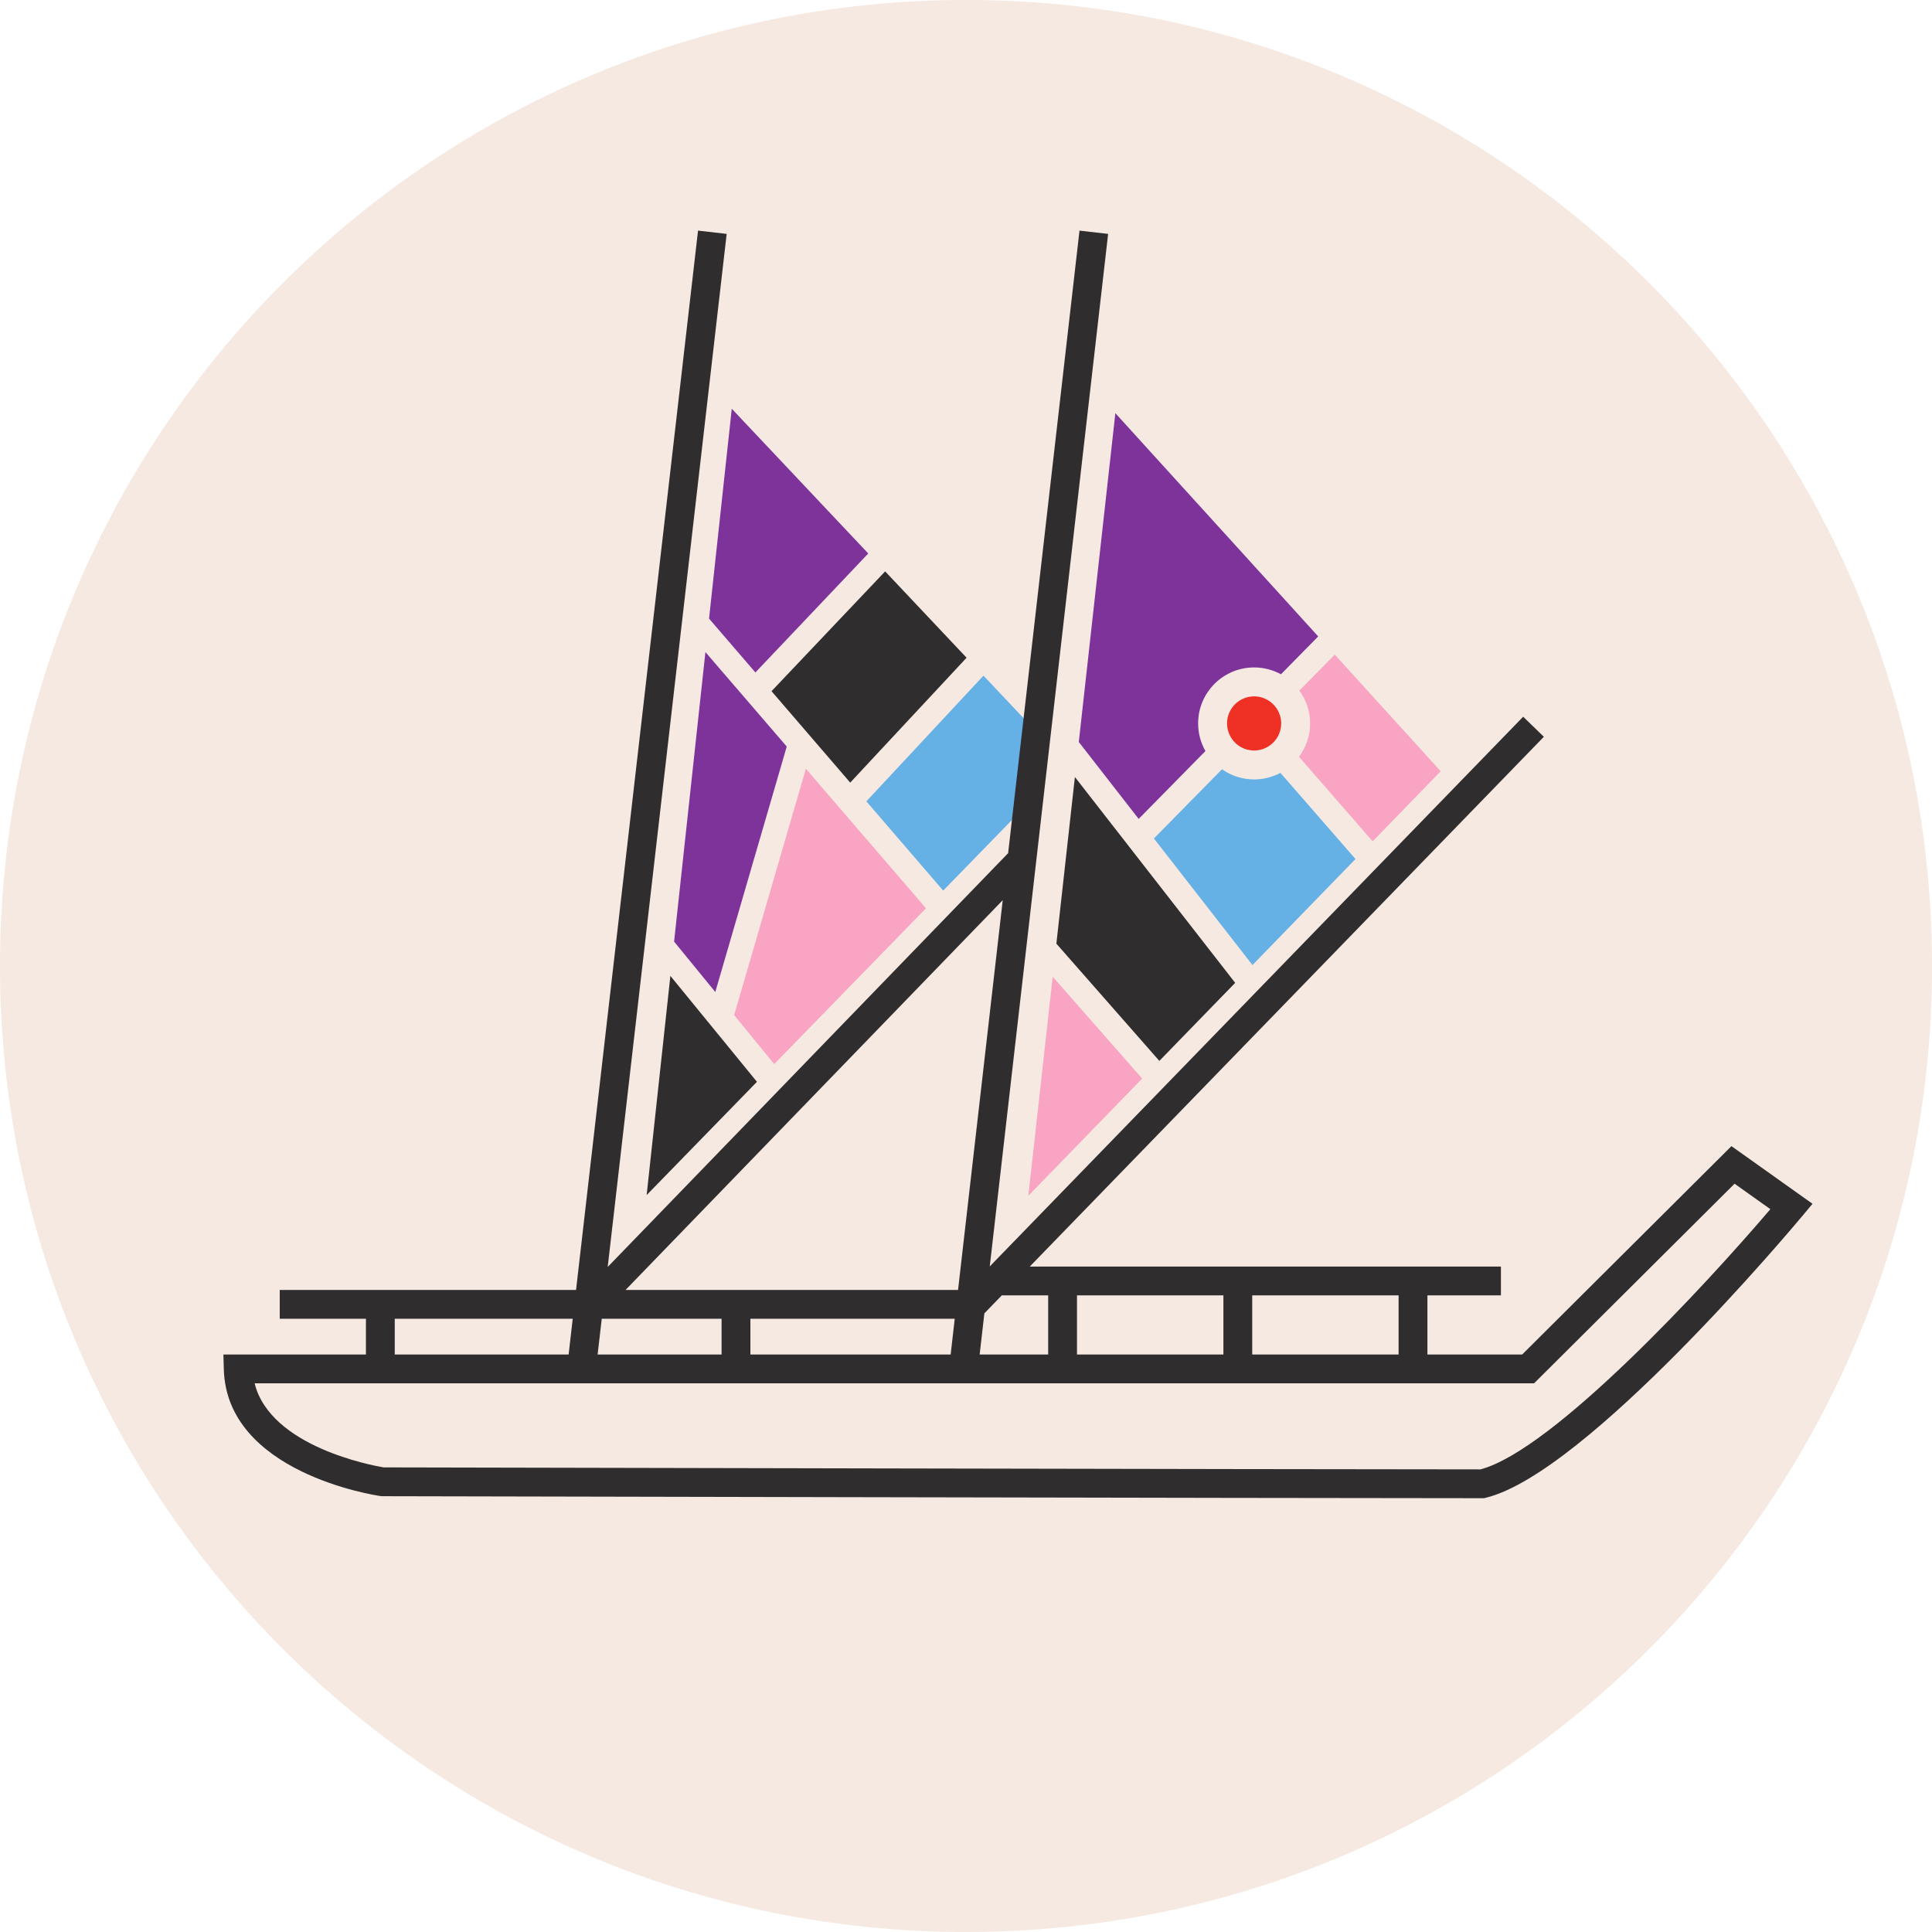
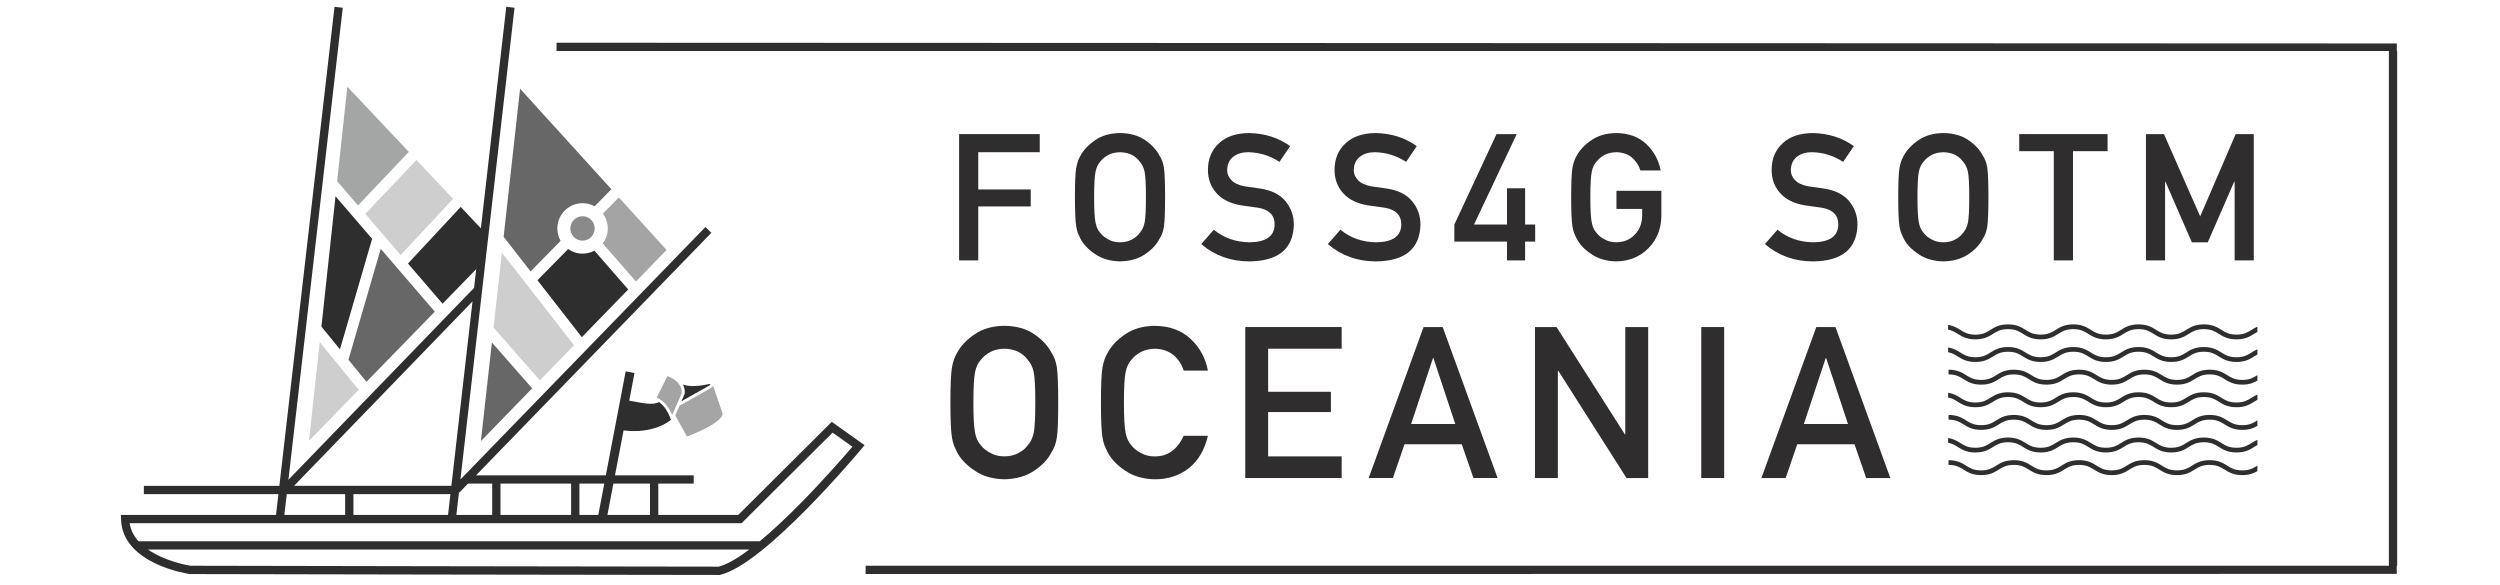
- <svg xmlns="http://www.w3.org/2000/svg" version="1.1" id="svg2" xml:space="preserve" width="225.32" height="225.32" viewBox="0 0 225.32 225.32">
+ <svg xmlns="http://www.w3.org/2000/svg" viewBox="0 0 136.865 32" height="32" width="136.865" xml:space="preserve" id="svg2" version="1.1">
  <defs id="defs6" />
-   <g id="g10" transform="matrix(1.333333,0,0,-1.333333,0,225.32)">
-     <g id="g12" transform="scale(0.1)">
-       <path d="m 1689.94,844.969 c 0,466.671 -378.31,844.971 -844.971,844.971 C 378.305,1689.94 0,1311.64 0,844.969 0,378.309 378.305,0 844.969,0 1311.63,0 1689.94,378.309 1689.94,844.969" style="fill:#f6e9e2;fill-opacity:1;fill-rule:nonzero;stroke:none" id="path14" />
-       <path d="M 860.242,1098.91 757.797,988.969 825,910.902 l 65.238,66.989 9.379,79.269 -39.375,41.75" style="fill:#65b0e4;fill-opacity:1;fill-rule:nonzero;stroke:none" id="path16" />
-       <path d="m 1104.39,1079.59 c -2.34,0.78 -4.83,1.21 -7.42,1.21 -13.08,0 -23.69,-10.6 -23.69,-23.68 0,-2.73 0.49,-5.34 1.34,-7.78 1.92,-5.52 5.81,-10.11 10.84,-12.91 3.41,-1.9 7.33,-2.99 11.51,-2.99 2.79,0 5.46,0.51 7.96,1.4 5.46,1.96 10.01,5.84 12.78,10.87 1.86,3.38 2.93,7.27 2.93,11.41 0,4.31 -1.17,8.34 -3.19,11.83 -2.88,4.98 -7.51,8.81 -13.06,10.64" style="fill:#ef3025;fill-opacity:1;fill-rule:nonzero;stroke:none" id="path18" />
-       <path d="m 809.941,895.445 -105.05,122.035 -62.719,-215.472 35.023,-42.86 132.746,136.297" style="fill:#f8a4c2;fill-opacity:1;fill-rule:nonzero;stroke:none" id="path20" />
-       <path d="m 589.617,866.305 36.039,-44.098 62.5,214.703 -71.133,82.63 -27.406,-253.235" style="fill:#7d339a;fill-opacity:1;fill-rule:nonzero;stroke:none" id="path22" />
-       <path d="m 660.742,1101.71 98.715,104.07 -119.391,126.61 -19.871,-183.58 40.547,-47.1" style="fill:#7d339a;fill-opacity:1;fill-rule:nonzero;stroke:none" id="path24" />
-       <path d="m 1294.97,404.648 c -165.74,0.012 -927.329,1.684 -959.454,1.75 -9.547,1.59 -99.039,18.012 -112.801,73.532 H 1341.85 l 175.36,174.582 31.31,-22.262 C 1491.77,565.672 1358.62,421.539 1294.97,404.648 Z M 345.285,536.391 h 155.68 l -3.598,-31.25 H 345.285 Z m 492.719,25.211 H 547.172 L 877.086,902.527 Z M 656.367,536.391 h 178.742 l -3.582,-31.25 h -175.16 z m -25.211,0 v -31.25 H 522.738 l 3.598,31.25 z m 245.117,20.461 h 40.551 v -51.711 h -59.926 l 4.125,36 z m 65.762,-51.711 v 51.711 h 128.055 v -51.711 z m 281.305,0 H 1095.3 v 51.711 h 128.04 z m 291.15,182.238 -183.04,-182.238 h -82.9 v 51.711 h 64.29 v 25.207 H 900.73 L 1350.4,1045.45 1332.31,1063 865.73,582.18 969.27,1485.31 944.227,1488.18 881.801,943.648 531.555,581.711 635.613,1485.31 610.57,1488.19 503.867,561.602 H 244.68 v -25.211 h 75.398 v -31.25 h -124.68 l 0.368,-12.961 C 198.309,401.949 327.195,382.121 332.68,381.332 l 1.793,-0.141 c 7.949,-0.011 796.917,-1.75 962.067,-1.75 h 1.49 l 1.45,0.348 c 88.27,21.191 269.51,237.52 277.19,246.723 l 8.71,10.449 -70.89,50.418" style="fill:#2f2d2e;fill-opacity:1;fill-rule:nonzero;stroke:none" id="path26" />
-       <path d="m 845.465,1114.59 -71.235,75.53 -99.386,-104.79 68.84,-79.97 101.781,109.23" style="fill:#2f2d2e;fill-opacity:1;fill-rule:nonzero;stroke:none" id="path28" />
-       <path d="m 565.617,644.59 96.481,99.062 -75.727,92.657 z" style="fill:#2f2d2e;fill-opacity:1;fill-rule:nonzero;stroke:none" id="path30" />
-       <path d="m 924,864.492 90.07,-102.551 66.33,68.278 L 940.203,1010.27 924,864.492" style="fill:#2f2d2e;fill-opacity:1;fill-rule:nonzero;stroke:none" id="path32" />
-       <path d="m 1054.38,1032.96 c -4.05,7.14 -6.4,15.36 -6.4,24.16 0,27.05 21.93,48.98 48.99,48.98 8.5,0 16.5,-2.17 23.47,-5.99 l 32.59,33.12 -177.436,195.27 -31.981,-287.61 52.375,-67.273 58.392,59.343" style="fill:#7d339a;fill-opacity:1;fill-rule:nonzero;stroke:none" id="path34" />
-       <path d="m 1167.51,1117.29 -30.93,-31.44 c 5.86,-8.08 9.37,-17.98 9.37,-28.73 0,-10.95 -3.64,-21.03 -9.71,-29.19 l 64.42,-73.926 11.97,12.312 47.53,49.004 -92.65,101.97" style="fill:#f8a4c2;fill-opacity:1;fill-rule:nonzero;stroke:none" id="path36" />
-       <path d="m 1096.97,1008.13 c -10.47,0 -20.15,3.31 -28.1,8.9 l -59.55,-60.526 86.2,-110.719 90.11,92.746 -65.66,75.349 c -6.87,-3.66 -14.69,-5.75 -23,-5.75" style="fill:#65b0e4;fill-opacity:1;fill-rule:nonzero;stroke:none" id="path38" />
-       <path d="m 899.477,643.988 99.566,102.492 -78.262,89.094 z" style="fill:#f8a4c2;fill-opacity:1;fill-rule:nonzero;stroke:none" id="path40" />
+   <g transform="matrix(1.333333,0,0,-1.333333,-43.80362,105.2934)" id="g10">
+     <g id="g1749">
+       <g id="g1795">
+         <g transform="matrix(0.1,0,0,0.1,0,-1.5)" id="g12">
+           <g transform="scale(1.0966)" id="g14">
+             <path id="path16" style="fill:#f6e9e2;fill-opacity:0;fill-rule:nonzero;stroke:none" d="M 16300,0 H -0.004 V 3958.52 H 16300 V 0" />
+           </g>
+         </g>
+         <path id="path18" style="fill:#8a8a8a;fill-opacity:1;fill-rule:nonzero;stroke:none;stroke-width:0.008" d="m 56.929,70.066 c -0.049,0.016 -0.102,0.025 -0.157,0.025 -0.276,0 -0.501,-0.224 -0.501,-0.501 0,-0.058 0.01,-0.113 0.028,-0.164 0.041,-0.117 0.123,-0.214 0.229,-0.273 0.072,-0.04 0.155,-0.063 0.243,-0.063 0.059,0 0.116,0.011 0.168,0.03 0.116,0.041 0.212,0.124 0.27,0.23 0.039,0.072 0.062,0.154 0.062,0.241 0,0.091 -0.025,0.176 -0.067,0.25 -0.061,0.105 -0.159,0.186 -0.276,0.225" />
+         <path id="path20" style="fill:#cecece;fill-opacity:1;fill-rule:nonzero;stroke:none;stroke-width:0.008" d="m 49.951,72.402 -2.101,-2.215 1.455,-1.69 2.151,2.309 -1.506,1.597" />
+         <path id="path22" style="fill:#676767;fill-opacity:1;fill-rule:nonzero;stroke:none;stroke-width:0.008" d="m 50.706,66.174 -2.22,2.579 -1.326,-4.554 0.74,-0.906 2.806,2.881" />
+         <path id="path24" style="fill:#cecece;fill-opacity:1;fill-rule:nonzero;stroke:none;stroke-width:0.008" d="m 45.98,64.924 -0.439,-4.052 2.039,2.094 z" />
+         <path id="path26" style="fill:#a4a5a5;fill-opacity:1;fill-rule:nonzero;stroke:none;stroke-width:0.008" d="m 47.552,70.534 2.087,2.2 -2.524,2.676 -0.42,-3.88 0.857,-0.996" />
+         <path id="path28" style="fill:#cecece;fill-opacity:1;fill-rule:nonzero;stroke:none;stroke-width:0.008" d="m 53.116,65.52 1.904,-2.167 1.402,1.443 -2.963,3.806 -0.343,-3.081" />
+         <path id="path30" style="fill:#676767;fill-opacity:1;fill-rule:nonzero;stroke:none;stroke-width:0.008" d="m 55.872,69.081 c -0.086,0.151 -0.135,0.325 -0.135,0.511 0,0.572 0.464,1.035 1.035,1.035 0.18,0 0.349,-0.046 0.496,-0.127 l 0.689,0.7 -3.75,4.127 -0.676,-6.079 1.107,-1.422 1.234,1.254" />
+         <path id="path32" style="fill:#a4a4a4;fill-opacity:1;fill-rule:nonzero;stroke:none;stroke-width:0.008" d="m 58.263,70.863 -0.654,-0.664 c 0.124,-0.171 0.198,-0.38 0.198,-0.607 0,-0.231 -0.077,-0.444 -0.205,-0.617 l 1.362,-1.563 0.253,0.26 1.005,1.036 -1.959,2.155" />
+         <path id="path34" style="fill:#676767;fill-opacity:1;fill-rule:nonzero;stroke:none;stroke-width:0.008" d="m 52.598,60.859 2.105,2.166 -1.654,1.883 z" />
+         <path id="path36" style="fill:#a5a5a5;fill-opacity:1;fill-rule:nonzero;stroke:none;stroke-width:0.008" d="m 60.752,62.311 1.263,0.711 c 0,0 0.125,0.064 0.11,0.128 l 0.394,-1.148 c 0,0 0.157,-0.325 -1.458,-0.957 l -0.482,0.866 0.174,0.4" />
+         <path id="path38" style="fill:#a4a4a4;fill-opacity:1;fill-rule:nonzero;stroke:none;stroke-width:0.008" d="m 60.548,63.377 c 0.163,-0.12 0.311,-0.291 0.298,-0.549 l -0.393,-0.897 c -0.085,0.198 -0.271,0.554 -0.636,0.717 l 0.438,0.879 c 0.066,-0.02 0.183,-0.067 0.293,-0.15" />
+         <path id="path40" style="fill:#2e2e2e;fill-opacity:1;fill-rule:nonzero;stroke:none;stroke-width:0.008" d="M 67.851,60.629 C 67.555,60.281 66.74,59.341 65.795,58.377 65.146,57.716 64.562,57.171 64.048,56.747 H 38.537 c -0.183,0.206 -0.316,0.451 -0.361,0.741 h 25.126 l 3.736,3.719 z m -5.487,-4.925 c -3.5,9.3e-5 -21.117,0.036 -21.693,0.037 -0.113,0.018 -1.046,0.182 -1.742,0.665 H 63.616 c -0.509,-0.381 -0.931,-0.619 -1.253,-0.702 z m -17.737,2.977 h 2.397 V 57.828 H 44.528 Z m 6.759,0.341 h -6.459 l 7.327,7.572 z m -0.039,-0.341 -0.098,-0.853 h -3.884 v 0.853 z m 0.362,0.062 0.359,0.37 h 0.994 V 57.828 H 51.591 l 0.106,0.925 z m 1.694,-0.915 v 1.285 h 2.899 v -1.285 z m 4.015,0 h -0.775 v 1.285 h 1.021 z m 2.123,1.285 v -1.285 h -1.748 l 0.245,1.285 z m 3.622,-1.285 h -3.281 v 1.285 h 1.455 V 59.454 h -3.233 l 0.352,1.842 c 1.201,-0.142 1.818,0.336 1.948,0.435 -0.005,0.01 -0.012,0.016 -0.014,0.025 0,0 -0.01,0.037 -0.034,0.099 -0.06,0.153 -0.199,0.439 -0.448,0.61 -0.229,-0.15 -0.679,-0.043 -1.219,0.054 l 0.216,1.134 -0.362,0.069 -0.815,-4.268 h -5.329 l 9.662,9.957 -0.245,0.237 -10.058,-10.365 2.221,19.369 -0.339,0.039 -1.043,-9.095 -0.828,0.878 -2.165,-2.324 1.42,-1.65 1.379,1.416 0.039,0.326 -0.125,-1.093 -7.622,-7.877 2.232,19.38 -0.339,0.039 -2.265,-19.67 h -5.564 v -0.341 h 5.525 l -0.098,-0.853 h -6.369 l 0.005,-0.175 c 0.051,-1.827 2.699,-2.234 2.812,-2.251 l 0.024,-0.002 c 0.182,-4.65e-4 18.237,-0.037 21.728,-0.037 h 0.02 l 0.02,0.005 c 1.835,0.441 5.646,4.99 5.808,5.183 l 0.118,0.141 -1.348,0.959 -3.84,-3.823" />
+         <path id="path42" style="fill:#2e2e2e;fill-opacity:1;fill-rule:nonzero;stroke:none;stroke-width:0.008" d="m 46.049,65.558 0.762,-0.932 1.321,4.538 -1.503,1.747 -0.579,-5.353" />
+         <path id="path44" style="fill:#2e2e2e;fill-opacity:1;fill-rule:nonzero;stroke:none;stroke-width:0.008" d="m 57.259,68.677 c -0.145,-0.077 -0.31,-0.121 -0.486,-0.121 -0.221,0 -0.426,0.07 -0.594,0.188 l -1.259,-1.279 1.822,-2.34 1.905,1.96 -1.388,1.593" />
+         <path id="path50" style="fill:#2f2d2e;fill-opacity:1;fill-rule:nonzero;stroke:none;stroke-width:0.008" d="m 75.544,72.721 v 0.743 h -3.311 v -5.186 h 0.786 v 2.216 h 2.155 v 0.697 h -2.155 v 1.529 h 2.525" />
+         <path id="path52" style="fill:#2f2d2e;fill-opacity:1;fill-rule:nonzero;stroke:none;stroke-width:0.008" d="m 79.851,69.836 c -0.038,-0.18 -0.108,-0.326 -0.21,-0.438 -0.078,-0.107 -0.183,-0.193 -0.313,-0.26 -0.138,-0.078 -0.3,-0.117 -0.487,-0.117 -0.185,0 -0.344,0.039 -0.477,0.117 -0.135,0.066 -0.244,0.153 -0.327,0.26 -0.102,0.112 -0.17,0.257 -0.203,0.438 -0.038,0.18 -0.057,0.525 -0.057,1.035 0,0.51 0.019,0.857 0.057,1.042 0.033,0.175 0.101,0.319 0.203,0.43 0.083,0.107 0.192,0.196 0.327,0.267 0.133,0.069 0.292,0.106 0.477,0.11 0.187,-0.005 0.35,-0.042 0.487,-0.11 0.13,-0.071 0.235,-0.16 0.313,-0.267 0.102,-0.112 0.172,-0.255 0.21,-0.43 0.035,-0.185 0.053,-0.532 0.053,-1.042 0,-0.51 -0.018,-0.855 -0.053,-1.035 z m 0.612,2.739 c -0.121,0.24 -0.318,0.453 -0.59,0.64 -0.275,0.19 -0.619,0.287 -1.031,0.292 -0.408,-0.005 -0.748,-0.102 -1.021,-0.292 -0.277,-0.187 -0.479,-0.401 -0.605,-0.64 -0.078,-0.126 -0.136,-0.29 -0.174,-0.494 -0.036,-0.204 -0.053,-0.607 -0.053,-1.209 0,-0.593 0.018,-0.994 0.053,-1.202 0.019,-0.111 0.043,-0.204 0.071,-0.277 0.031,-0.071 0.065,-0.146 0.103,-0.224 0.126,-0.24 0.327,-0.451 0.605,-0.633 0.273,-0.19 0.613,-0.289 1.021,-0.299 0.413,0.009 0.756,0.109 1.031,0.299 0.273,0.183 0.47,0.394 0.59,0.633 0.088,0.126 0.148,0.293 0.181,0.501 0.031,0.209 0.046,0.609 0.046,1.202 0,0.602 -0.015,1.005 -0.046,1.209 -0.033,0.204 -0.094,0.369 -0.181,0.494" />
+         <path id="path54" style="fill:#2f2d2e;fill-opacity:1;fill-rule:nonzero;stroke:none;stroke-width:0.008" d="m 84.164,69.022 c -0.569,0.005 -1.06,0.177 -1.473,0.516 l -0.516,-0.59 c 0.552,-0.474 1.213,-0.711 1.981,-0.711 1.188,0.014 1.795,0.517 1.821,1.508 0,0.367 -0.115,0.69 -0.345,0.967 -0.232,0.282 -0.592,0.456 -1.078,0.523 -0.247,0.031 -0.441,0.058 -0.583,0.082 -0.256,0.047 -0.442,0.133 -0.558,0.256 -0.116,0.121 -0.174,0.256 -0.174,0.405 0.005,0.249 0.091,0.436 0.26,0.562 0.161,0.121 0.363,0.181 0.605,0.181 0.467,-0.01 0.895,-0.142 1.284,-0.398 l 0.437,0.647 c -0.477,0.344 -1.037,0.523 -1.682,0.537 -0.536,-0.005 -0.95,-0.145 -1.241,-0.42 -0.301,-0.277 -0.452,-0.643 -0.452,-1.096 0,-0.377 0.12,-0.697 0.359,-0.96 0.232,-0.256 0.571,-0.421 1.017,-0.494 0.249,-0.036 0.478,-0.068 0.686,-0.096 0.455,-0.078 0.681,-0.311 0.676,-0.697 -0.009,-0.472 -0.351,-0.713 -1.024,-0.722" />
+         <path id="path56" style="fill:#2f2d2e;fill-opacity:1;fill-rule:nonzero;stroke:none;stroke-width:0.008" d="m 89.363,69.022 c -0.569,0.005 -1.06,0.177 -1.473,0.516 l -0.516,-0.59 c 0.553,-0.474 1.213,-0.711 1.981,-0.711 1.188,0.014 1.795,0.517 1.821,1.508 0,0.367 -0.115,0.69 -0.345,0.967 -0.232,0.282 -0.592,0.456 -1.078,0.523 -0.247,0.031 -0.441,0.058 -0.583,0.082 -0.256,0.047 -0.442,0.133 -0.558,0.256 -0.116,0.121 -0.174,0.256 -0.174,0.405 0.005,0.249 0.091,0.436 0.26,0.562 0.161,0.121 0.363,0.181 0.605,0.181 0.467,-0.01 0.895,-0.142 1.284,-0.398 l 0.437,0.647 c -0.477,0.344 -1.037,0.523 -1.682,0.537 -0.536,-0.005 -0.95,-0.145 -1.241,-0.42 -0.301,-0.277 -0.452,-0.643 -0.452,-1.096 0,-0.377 0.12,-0.697 0.359,-0.96 0.232,-0.256 0.571,-0.421 1.017,-0.494 0.249,-0.036 0.478,-0.068 0.687,-0.096 0.455,-0.078 0.681,-0.311 0.676,-0.697 -0.01,-0.472 -0.351,-0.713 -1.024,-0.722" />
+         <path id="path58" style="fill:#2f2d2e;fill-opacity:1;fill-rule:nonzero;stroke:none;stroke-width:0.008" d="m 94.299,73.464 -1.732,-3.714 v -0.701 h 2.163 v -0.772 h 0.743 v 0.772 h 0.413 v 0.701 h -0.413 v 1.49 h -0.743 v -1.49 h -1.355 l 1.754,3.714 h -0.829" />
+         <path id="path60" style="fill:#2f2d2e;fill-opacity:1;fill-rule:nonzero;stroke:none;stroke-width:0.008" d="m 98.414,72.344 c 0.083,0.107 0.192,0.196 0.327,0.267 0.133,0.069 0.292,0.106 0.477,0.11 0.251,-0.005 0.465,-0.077 0.64,-0.217 0.168,-0.147 0.285,-0.325 0.349,-0.534 h 0.832 c -0.083,0.434 -0.282,0.798 -0.598,1.092 -0.315,0.292 -0.723,0.44 -1.224,0.445 -0.408,-0.005 -0.748,-0.102 -1.021,-0.292 -0.277,-0.187 -0.479,-0.401 -0.605,-0.64 -0.078,-0.126 -0.136,-0.29 -0.174,-0.494 -0.036,-0.204 -0.053,-0.607 -0.053,-1.209 0,-0.593 0.018,-0.994 0.053,-1.202 0.019,-0.111 0.043,-0.204 0.071,-0.277 0.031,-0.071 0.065,-0.146 0.103,-0.224 0.126,-0.24 0.327,-0.451 0.605,-0.633 0.273,-0.19 0.613,-0.289 1.021,-0.299 0.529,0.009 0.967,0.189 1.316,0.537 0.346,0.351 0.524,0.786 0.534,1.305 v 1.056 h -1.843 v -0.743 h 1.056 v -0.27 c -0.005,-0.325 -0.107,-0.587 -0.306,-0.786 -0.199,-0.209 -0.452,-0.313 -0.758,-0.313 -0.185,0 -0.344,0.039 -0.477,0.117 -0.135,0.066 -0.244,0.153 -0.327,0.26 -0.102,0.112 -0.17,0.257 -0.203,0.438 -0.038,0.18 -0.057,0.525 -0.057,1.035 0,0.51 0.019,0.857 0.057,1.042 0.033,0.175 0.101,0.319 0.203,0.43" />
+         <path id="path62" style="fill:#2f2d2e;fill-opacity:1;fill-rule:nonzero;stroke:none;stroke-width:0.008" d="m 107.308,69.022 c -0.569,0.005 -1.06,0.177 -1.473,0.516 l -0.516,-0.59 c 0.552,-0.474 1.213,-0.711 1.981,-0.711 1.188,0.014 1.795,0.517 1.821,1.508 0,0.367 -0.115,0.69 -0.345,0.967 -0.232,0.282 -0.592,0.456 -1.078,0.523 -0.247,0.031 -0.441,0.058 -0.583,0.082 -0.256,0.047 -0.442,0.133 -0.558,0.256 -0.116,0.121 -0.174,0.256 -0.174,0.405 0.005,0.249 0.091,0.436 0.26,0.562 0.161,0.121 0.363,0.181 0.605,0.181 0.467,-0.01 0.895,-0.142 1.284,-0.398 l 0.438,0.647 c -0.477,0.344 -1.038,0.523 -1.682,0.537 -0.536,-0.005 -0.95,-0.145 -1.241,-0.42 -0.301,-0.277 -0.452,-0.643 -0.452,-1.096 0,-0.377 0.12,-0.697 0.359,-0.96 0.232,-0.256 0.571,-0.421 1.017,-0.494 0.249,-0.036 0.478,-0.068 0.686,-0.096 0.455,-0.078 0.68,-0.311 0.676,-0.697 -0.01,-0.472 -0.351,-0.713 -1.024,-0.722" />
+         <path id="path64" style="fill:#2f2d2e;fill-opacity:1;fill-rule:nonzero;stroke:none;stroke-width:0.008" d="m 113.656,69.836 c -0.038,-0.18 -0.108,-0.326 -0.209,-0.438 -0.079,-0.107 -0.183,-0.193 -0.313,-0.26 -0.137,-0.078 -0.3,-0.117 -0.487,-0.117 -0.185,0 -0.344,0.039 -0.477,0.117 -0.135,0.066 -0.244,0.153 -0.327,0.26 -0.101,0.112 -0.17,0.257 -0.203,0.438 -0.037,0.18 -0.057,0.525 -0.057,1.035 0,0.51 0.019,0.857 0.057,1.042 0.033,0.175 0.101,0.319 0.203,0.43 0.083,0.107 0.192,0.196 0.327,0.267 0.133,0.069 0.292,0.106 0.477,0.11 0.187,-0.005 0.35,-0.042 0.487,-0.11 0.131,-0.071 0.235,-0.16 0.313,-0.267 0.101,-0.112 0.171,-0.255 0.209,-0.43 0.036,-0.185 0.053,-0.532 0.053,-1.042 0,-0.51 -0.018,-0.855 -0.053,-1.035 z m 0.612,2.739 c -0.121,0.24 -0.317,0.453 -0.59,0.64 -0.275,0.19 -0.619,0.287 -1.032,0.292 -0.408,-0.005 -0.748,-0.102 -1.021,-0.292 -0.278,-0.187 -0.479,-0.401 -0.605,-0.64 -0.078,-0.126 -0.136,-0.29 -0.174,-0.494 -0.036,-0.204 -0.053,-0.607 -0.053,-1.209 0,-0.593 0.018,-0.994 0.053,-1.202 0.019,-0.111 0.043,-0.204 0.071,-0.277 0.031,-0.071 0.065,-0.146 0.103,-0.224 0.126,-0.24 0.327,-0.451 0.605,-0.633 0.273,-0.19 0.613,-0.289 1.021,-0.299 0.412,0.009 0.756,0.109 1.032,0.299 0.273,0.183 0.469,0.394 0.59,0.633 0.088,0.126 0.149,0.293 0.182,0.501 0.03,0.209 0.046,0.609 0.046,1.202 0,0.602 -0.016,1.005 -0.046,1.209 -0.033,0.204 -0.094,0.369 -0.182,0.494" />
+         <path id="path66" style="fill:#2f2d2e;fill-opacity:1;fill-rule:nonzero;stroke:none;stroke-width:0.008" d="M 117.969,68.278 V 72.763 h 1.42 v 0.701 h -3.628 V 72.763 h 1.419 v -4.485 h 0.79" />
+         <path id="path68" style="fill:#2f2d2e;fill-opacity:1;fill-rule:nonzero;stroke:none;stroke-width:0.008" d="m 125.392,68.278 v 5.186 h -0.743 l -1.458,-3.379 -1.487,3.379 h -0.74 v -5.186 h 0.786 v 3.233 h 0.014 l 1.085,-2.49 h 0.654 l 1.085,2.49 h 0.018 v -3.233 h 0.786" />
+         <path id="path70" style="fill:#2f2d2e;fill-opacity:1;fill-rule:nonzero;stroke:none;stroke-width:0.008" d="m 72.888,63.688 c 0.04,0.21 0.12,0.381 0.242,0.514 0.099,0.128 0.23,0.234 0.391,0.319 0.159,0.082 0.349,0.126 0.57,0.132 0.224,-0.006 0.418,-0.05 0.582,-0.132 0.156,-0.085 0.281,-0.191 0.374,-0.319 0.122,-0.133 0.205,-0.305 0.251,-0.514 0.043,-0.221 0.064,-0.636 0.064,-1.246 0,-0.61 -0.021,-1.022 -0.064,-1.237 -0.045,-0.215 -0.129,-0.39 -0.251,-0.523 -0.093,-0.128 -0.218,-0.231 -0.374,-0.31 -0.164,-0.093 -0.359,-0.14 -0.582,-0.14 -0.221,0 -0.411,0.047 -0.57,0.14 -0.162,0.079 -0.292,0.183 -0.391,0.31 -0.122,0.133 -0.203,0.308 -0.242,0.523 -0.045,0.215 -0.068,0.628 -0.068,1.237 0,0.609 0.023,1.025 0.068,1.246 z m -0.948,0.2 c -0.043,-0.244 -0.064,-0.726 -0.064,-1.446 0,-0.709 0.021,-1.188 0.064,-1.437 0.023,-0.133 0.051,-0.244 0.085,-0.332 0.037,-0.085 0.078,-0.174 0.123,-0.268 0.15,-0.286 0.391,-0.539 0.723,-0.757 0.326,-0.227 0.733,-0.346 1.22,-0.357 0.493,0.011 0.904,0.13 1.233,0.357 0.326,0.218 0.561,0.47 0.706,0.757 0.105,0.15 0.177,0.35 0.217,0.6 0.037,0.249 0.055,0.729 0.055,1.437 0,0.72 -0.019,1.202 -0.055,1.446 -0.04,0.244 -0.112,0.441 -0.217,0.591 -0.145,0.286 -0.38,0.541 -0.706,0.765 -0.329,0.227 -0.74,0.343 -1.233,0.349 -0.488,-0.006 -0.894,-0.122 -1.22,-0.349 -0.332,-0.224 -0.573,-0.479 -0.723,-0.765 -0.093,-0.15 -0.163,-0.347 -0.208,-0.591" />
+         <path id="path72" style="fill:#2f2d2e;fill-opacity:1;fill-rule:nonzero;stroke:none;stroke-width:0.008" d="m 80.272,65.592 c -0.488,-0.006 -0.894,-0.122 -1.22,-0.349 -0.332,-0.224 -0.573,-0.479 -0.723,-0.765 -0.093,-0.15 -0.163,-0.347 -0.208,-0.591 -0.043,-0.244 -0.064,-0.726 -0.064,-1.446 0,-0.709 0.021,-1.188 0.064,-1.437 0.023,-0.133 0.051,-0.244 0.085,-0.332 0.037,-0.085 0.078,-0.174 0.123,-0.268 0.15,-0.286 0.391,-0.539 0.723,-0.757 0.326,-0.227 0.733,-0.346 1.22,-0.357 0.539,0 1.005,0.153 1.399,0.459 0.383,0.309 0.642,0.751 0.778,1.327 h -0.995 c -0.261,-0.564 -0.655,-0.846 -1.182,-0.846 -0.221,0 -0.411,0.047 -0.57,0.14 -0.162,0.079 -0.292,0.183 -0.391,0.31 -0.122,0.133 -0.203,0.308 -0.242,0.523 -0.045,0.215 -0.068,0.628 -0.068,1.237 0,0.609 0.023,1.025 0.068,1.246 0.04,0.21 0.12,0.381 0.242,0.514 0.099,0.128 0.23,0.234 0.391,0.319 0.159,0.082 0.349,0.126 0.57,0.132 0.3,-0.006 0.555,-0.092 0.765,-0.259 0.201,-0.176 0.34,-0.388 0.417,-0.638 h 0.995 c -0.099,0.519 -0.337,0.954 -0.714,1.305 -0.377,0.349 -0.865,0.526 -1.463,0.531" />
+         <path id="path74" style="fill:#2f2d2e;fill-opacity:1;fill-rule:nonzero;stroke:none;stroke-width:0.008" d="m 83.983,59.342 h 3.958 v 0.889 h -3.019 v 1.82 h 2.577 v 0.833 h -2.577 v 1.769 h 3.019 v 0.889 h -3.958 v -6.199" />
+         <path id="path76" style="fill:#2f2d2e;fill-opacity:1;fill-rule:nonzero;stroke:none;stroke-width:0.008" d="m 90.794,61.562 0.897,2.708 h 0.017 l 0.897,-2.708 z m 0.51,3.98 -2.254,-6.199 h 0.995 l 0.476,1.386 h 2.351 l 0.48,-1.386 h 0.991 l -2.254,6.199 h -0.787" />
+         <path id="path78" style="fill:#2f2d2e;fill-opacity:1;fill-rule:nonzero;stroke:none;stroke-width:0.008" d="m 95.878,65.541 v -6.199 h 0.94 v 4.405 h 0.017 L 99.637,59.342 h 0.889 v 6.199 h -0.94 v -4.405 h -0.017 l -2.806,4.405 h -0.884" />
+         <path id="path80" style="fill:#2f2d2e;fill-opacity:1;fill-rule:nonzero;stroke:none;stroke-width:0.008" d="m 102.706,65.541 v -6.199 h 0.94 v 6.199 h -0.94" />
+         <path id="path82" style="fill:#2f2d2e;fill-opacity:1;fill-rule:nonzero;stroke:none;stroke-width:0.008" d="m 107.816,64.27 h 0.017 l 0.897,-2.708 h -1.811 z m -1.645,-4.928 0.476,1.386 h 2.351 l 0.48,-1.386 h 0.991 l -2.253,6.199 h -0.787 l -2.254,-6.199 h 0.995" />
+         <path id="path152" style="fill:#2f2d2e;fill-opacity:1;fill-rule:nonzero;stroke:none;stroke-width:0.008" d="m 114.578,65.424 c -0.16,-0.1 -0.311,-0.195 -0.618,-0.195 -0.307,0 -0.458,0.095 -0.618,0.195 -0.13,0.082 -0.274,0.171 -0.502,0.208 v -0.196 c 0.17,-0.033 0.282,-0.102 0.398,-0.175 0.169,-0.105 0.359,-0.225 0.722,-0.225 0.364,0 0.554,0.12 0.722,0.225 0.161,0.1 0.312,0.195 0.619,0.195 0.307,0 0.458,-0.095 0.618,-0.195 0.168,-0.105 0.358,-0.225 0.722,-0.225 0.363,0 0.554,0.12 0.722,0.225 0.16,0.1 0.311,0.195 0.618,0.195 0.307,0 0.459,-0.095 0.618,-0.195 0.168,-0.105 0.359,-0.225 0.722,-0.225 0.363,0 0.554,0.12 0.722,0.225 0.16,0.1 0.312,0.195 0.618,0.195 0.307,0 0.459,-0.095 0.618,-0.195 0.168,-0.105 0.359,-0.225 0.722,-0.225 0.363,0 0.554,0.12 0.722,0.225 0.16,0.1 0.312,0.195 0.618,0.195 0.308,0 0.459,-0.095 0.618,-0.195 0.169,-0.105 0.359,-0.225 0.722,-0.225 0.363,0 0.553,0.12 0.722,0.225 0.045,0.028 0.09,0.056 0.138,0.082 v 0.215 c -0.092,-0.04 -0.169,-0.087 -0.241,-0.132 -0.161,-0.1 -0.312,-0.195 -0.618,-0.195 -0.308,0 -0.459,0.095 -0.619,0.195 -0.168,0.105 -0.359,0.225 -0.722,0.225 -0.363,0 -0.554,-0.119 -0.722,-0.225 -0.16,-0.1 -0.311,-0.195 -0.618,-0.195 -0.307,0 -0.459,0.095 -0.618,0.195 -0.168,0.105 -0.359,0.225 -0.722,0.225 -0.363,0 -0.554,-0.119 -0.722,-0.225 -0.16,-0.1 -0.312,-0.195 -0.618,-0.195 -0.307,0 -0.459,0.095 -0.618,0.195 -0.168,0.105 -0.359,0.225 -0.722,0.225 -0.363,0 -0.554,-0.119 -0.722,-0.225 -0.161,-0.1 -0.312,-0.195 -0.618,-0.195 -0.308,0 -0.459,0.095 -0.619,0.195 -0.168,0.105 -0.358,0.225 -0.721,0.225 -0.364,0 -0.554,-0.119 -0.722,-0.225" />
+         <path id="path154" style="fill:#2f2d2e;fill-opacity:1;fill-rule:nonzero;stroke:none;stroke-width:0.008" d="m 125.541,64.628 c -0.092,-0.04 -0.169,-0.087 -0.241,-0.132 -0.161,-0.1 -0.312,-0.195 -0.618,-0.195 -0.308,0 -0.459,0.095 -0.619,0.195 -0.168,0.105 -0.359,0.225 -0.722,0.225 -0.363,0 -0.554,-0.119 -0.722,-0.225 -0.16,-0.1 -0.311,-0.195 -0.618,-0.195 -0.307,0 -0.459,0.095 -0.618,0.195 -0.168,0.105 -0.359,0.225 -0.722,0.225 -0.363,0 -0.554,-0.119 -0.722,-0.225 -0.16,-0.1 -0.312,-0.195 -0.618,-0.195 -0.307,0 -0.459,0.095 -0.618,0.195 -0.168,0.105 -0.359,0.225 -0.722,0.225 -0.363,0 -0.554,-0.119 -0.722,-0.225 -0.161,-0.1 -0.312,-0.195 -0.618,-0.195 -0.308,0 -0.459,0.095 -0.619,0.195 -0.168,0.105 -0.358,0.225 -0.721,0.225 -0.364,0 -0.554,-0.119 -0.722,-0.225 -0.16,-0.1 -0.311,-0.195 -0.618,-0.195 -0.307,0 -0.458,0.095 -0.618,0.195 -0.13,0.082 -0.274,0.171 -0.502,0.208 v -0.196 c 0.17,-0.033 0.282,-0.102 0.398,-0.175 0.169,-0.105 0.359,-0.225 0.722,-0.225 0.364,0 0.554,0.12 0.722,0.225 0.161,0.1 0.312,0.195 0.619,0.195 0.307,0 0.458,-0.095 0.618,-0.195 0.168,-0.105 0.358,-0.225 0.722,-0.225 0.363,0 0.554,0.12 0.722,0.225 0.16,0.1 0.311,0.195 0.618,0.195 0.307,0 0.459,-0.095 0.618,-0.195 0.168,-0.105 0.359,-0.225 0.722,-0.225 0.363,0 0.554,0.12 0.722,0.225 0.16,0.1 0.312,0.195 0.618,0.195 0.307,0 0.459,-0.095 0.618,-0.195 0.168,-0.105 0.359,-0.225 0.722,-0.225 0.363,0 0.554,0.12 0.722,0.225 0.16,0.1 0.312,0.195 0.618,0.195 0.308,0 0.459,-0.095 0.618,-0.195 0.169,-0.105 0.359,-0.225 0.722,-0.225 0.363,0 0.553,0.12 0.722,0.225 0.045,0.029 0.09,0.056 0.138,0.082 v 0.215" />
+         <path id="path156" style="fill:#2f2d2e;fill-opacity:1;fill-rule:nonzero;stroke:none;stroke-width:0.008" d="m 125.541,62.77 c -0.092,-0.04 -0.169,-0.087 -0.241,-0.132 -0.161,-0.1 -0.312,-0.195 -0.618,-0.195 -0.308,0 -0.459,0.095 -0.619,0.195 -0.168,0.105 -0.359,0.225 -0.722,0.225 -0.363,0 -0.554,-0.12 -0.722,-0.225 -0.16,-0.1 -0.311,-0.195 -0.618,-0.195 -0.307,0 -0.459,0.095 -0.618,0.195 -0.168,0.105 -0.359,0.225 -0.722,0.225 -0.363,0 -0.554,-0.12 -0.722,-0.225 -0.16,-0.1 -0.312,-0.195 -0.618,-0.195 -0.307,0 -0.459,0.095 -0.618,0.195 -0.168,0.105 -0.359,0.225 -0.722,0.225 -0.363,0 -0.554,-0.12 -0.722,-0.225 -0.161,-0.1 -0.312,-0.195 -0.618,-0.195 -0.308,0 -0.459,0.095 -0.619,0.195 -0.168,0.105 -0.358,0.225 -0.721,0.225 -0.364,0 -0.554,-0.12 -0.722,-0.225 -0.16,-0.1 -0.311,-0.195 -0.618,-0.195 -0.307,0 -0.458,0.095 -0.618,0.195 -0.13,0.082 -0.274,0.171 -0.502,0.208 v -0.197 c 0.17,-0.033 0.282,-0.102 0.398,-0.175 0.169,-0.105 0.359,-0.225 0.722,-0.225 0.364,0 0.554,0.119 0.722,0.225 0.161,0.1 0.312,0.195 0.619,0.195 0.307,0 0.458,-0.095 0.618,-0.195 0.168,-0.105 0.358,-0.225 0.722,-0.225 0.363,0 0.554,0.119 0.722,0.225 0.16,0.1 0.311,0.195 0.618,0.195 0.307,0 0.459,-0.095 0.618,-0.195 0.168,-0.105 0.359,-0.225 0.722,-0.225 0.363,0 0.554,0.12 0.722,0.225 0.16,0.1 0.312,0.195 0.618,0.195 0.307,0 0.459,-0.095 0.618,-0.195 0.168,-0.105 0.359,-0.225 0.722,-0.225 0.363,0 0.554,0.119 0.722,0.225 0.16,0.1 0.312,0.195 0.618,0.195 0.308,0 0.459,-0.095 0.618,-0.195 0.169,-0.105 0.359,-0.225 0.722,-0.225 0.363,0 0.553,0.119 0.722,0.225 0.045,0.029 0.09,0.056 0.138,0.082 v 0.215" />
+         <path id="path158" style="fill:#2f2d2e;fill-opacity:1;fill-rule:nonzero;stroke:none;stroke-width:0.008" d="m 125.541,60.912 c -0.092,-0.04 -0.169,-0.087 -0.241,-0.132 -0.161,-0.1 -0.312,-0.195 -0.618,-0.195 -0.308,0 -0.459,0.095 -0.619,0.195 -0.168,0.105 -0.359,0.225 -0.722,0.225 -0.363,0 -0.554,-0.12 -0.722,-0.225 -0.16,-0.1 -0.311,-0.195 -0.618,-0.195 -0.307,0 -0.459,0.095 -0.618,0.195 -0.168,0.105 -0.359,0.225 -0.722,0.225 -0.363,0 -0.554,-0.119 -0.722,-0.225 -0.16,-0.1 -0.312,-0.195 -0.618,-0.195 -0.307,0 -0.459,0.095 -0.618,0.195 -0.168,0.105 -0.359,0.225 -0.722,0.225 -0.363,0 -0.554,-0.119 -0.722,-0.225 -0.161,-0.1 -0.312,-0.195 -0.618,-0.195 -0.308,0 -0.459,0.095 -0.619,0.195 -0.168,0.105 -0.358,0.225 -0.721,0.225 -0.364,0 -0.554,-0.119 -0.722,-0.225 -0.16,-0.1 -0.311,-0.195 -0.618,-0.195 -0.307,0 -0.458,0.095 -0.618,0.195 -0.13,0.082 -0.274,0.171 -0.502,0.208 v -0.196 c 0.17,-0.033 0.282,-0.102 0.398,-0.175 0.169,-0.105 0.359,-0.225 0.722,-0.225 0.364,0 0.554,0.119 0.722,0.225 0.161,0.1 0.312,0.195 0.619,0.195 0.307,0 0.458,-0.095 0.618,-0.195 0.168,-0.105 0.358,-0.225 0.722,-0.225 0.363,0 0.554,0.119 0.722,0.225 0.16,0.1 0.311,0.195 0.618,0.195 0.307,0 0.459,-0.095 0.618,-0.195 0.168,-0.105 0.359,-0.225 0.722,-0.225 0.363,0 0.554,0.119 0.722,0.225 0.16,0.1 0.312,0.195 0.618,0.195 0.307,0 0.459,-0.095 0.618,-0.195 0.168,-0.105 0.359,-0.225 0.722,-0.225 0.363,0 0.554,0.119 0.722,0.225 0.16,0.1 0.312,0.195 0.618,0.195 0.308,0 0.459,-0.095 0.618,-0.195 0.169,-0.105 0.359,-0.225 0.722,-0.225 0.363,0 0.553,0.119 0.722,0.225 0.045,0.029 0.09,0.056 0.138,0.082 v 0.215" />
+         <path id="path160" style="fill:#2f2d2e;fill-opacity:1;fill-rule:nonzero;stroke:none;stroke-width:0.008" d="m 124.301,59.851 c -0.168,0.105 -0.359,0.225 -0.722,0.225 -0.363,0 -0.554,-0.119 -0.722,-0.225 -0.16,-0.1 -0.312,-0.195 -0.618,-0.195 -0.308,0 -0.459,0.095 -0.618,0.195 -0.168,0.105 -0.359,0.225 -0.722,0.225 -0.363,0 -0.554,-0.119 -0.722,-0.225 -0.16,-0.1 -0.312,-0.195 -0.618,-0.195 -0.308,0 -0.459,0.095 -0.618,0.195 -0.168,0.105 -0.359,0.225 -0.722,0.225 -0.364,0 -0.554,-0.119 -0.722,-0.225 -0.161,-0.1 -0.312,-0.195 -0.619,-0.195 -0.307,0 -0.458,0.095 -0.618,0.195 -0.168,0.105 -0.359,0.225 -0.722,0.225 -0.363,0 -0.554,-0.119 -0.722,-0.225 -0.16,-0.1 -0.311,-0.195 -0.618,-0.195 -0.307,0 -0.459,0.095 -0.618,0.195 -0.168,0.105 -0.359,0.225 -0.722,0.225 v -0.194 c 0.308,0 0.459,-0.095 0.618,-0.195 0.168,-0.105 0.359,-0.225 0.722,-0.225 0.363,0 0.554,0.119 0.722,0.225 0.161,0.1 0.312,0.195 0.618,0.195 0.308,0 0.459,-0.095 0.618,-0.195 0.169,-0.105 0.359,-0.225 0.722,-0.225 0.364,0 0.554,0.119 0.722,0.225 0.16,0.1 0.311,0.195 0.618,0.195 0.307,0 0.458,-0.095 0.618,-0.195 0.168,-0.105 0.359,-0.225 0.722,-0.225 0.363,0 0.554,0.119 0.722,0.225 0.16,0.1 0.311,0.195 0.618,0.195 0.307,0 0.459,-0.095 0.618,-0.195 0.168,-0.105 0.359,-0.225 0.722,-0.225 0.363,0 0.554,0.119 0.722,0.225 0.16,0.1 0.312,0.195 0.618,0.195 0.308,0 0.459,-0.095 0.618,-0.195 0.168,-0.105 0.359,-0.225 0.722,-0.225 0.295,0 0.475,0.078 0.622,0.164 V 59.853 c -9.3e-4,-5.59e-4 -0.002,-0.001 -0.003,-0.002 -0.16,-0.1 -0.311,-0.195 -0.618,-0.195 -0.307,0 -0.458,0.095 -0.618,0.195" />
+         <path id="path162" style="fill:#2f2d2e;fill-opacity:1;fill-rule:nonzero;stroke:none;stroke-width:0.008" d="m 125.541,61.71 c -9.3e-4,-5.59e-4 -0.002,-0.001 -0.003,-0.002 -0.16,-0.1 -0.311,-0.195 -0.618,-0.195 -0.307,0 -0.458,0.095 -0.618,0.195 -0.168,0.105 -0.359,0.225 -0.722,0.225 -0.363,0 -0.554,-0.119 -0.722,-0.225 -0.16,-0.1 -0.312,-0.195 -0.618,-0.195 -0.308,0 -0.459,0.095 -0.618,0.195 -0.168,0.105 -0.359,0.225 -0.722,0.225 -0.363,0 -0.554,-0.119 -0.722,-0.225 -0.16,-0.1 -0.312,-0.195 -0.618,-0.195 -0.308,0 -0.459,0.095 -0.618,0.195 -0.168,0.105 -0.359,0.225 -0.722,0.225 -0.364,0 -0.554,-0.119 -0.722,-0.225 -0.161,-0.1 -0.312,-0.195 -0.619,-0.195 -0.307,0 -0.458,0.095 -0.618,0.195 -0.168,0.105 -0.359,0.225 -0.722,0.225 -0.363,0 -0.554,-0.119 -0.722,-0.225 -0.16,-0.1 -0.311,-0.195 -0.618,-0.195 -0.307,0 -0.459,0.095 -0.618,0.195 -0.168,0.105 -0.359,0.225 -0.722,0.225 v -0.194 c 0.308,0 0.459,-0.095 0.618,-0.195 0.168,-0.105 0.359,-0.225 0.722,-0.225 0.363,0 0.554,0.119 0.722,0.225 0.161,0.1 0.312,0.195 0.618,0.195 0.308,0 0.459,-0.095 0.618,-0.195 0.169,-0.105 0.359,-0.225 0.722,-0.225 0.364,0 0.554,0.119 0.722,0.225 0.16,0.1 0.311,0.195 0.618,0.195 0.307,0 0.458,-0.095 0.618,-0.195 0.168,-0.105 0.359,-0.225 0.722,-0.225 0.363,0 0.554,0.119 0.722,0.225 0.16,0.1 0.311,0.195 0.618,0.195 0.307,0 0.459,-0.095 0.618,-0.195 0.168,-0.105 0.359,-0.225 0.722,-0.225 0.363,0 0.554,0.119 0.722,0.225 0.16,0.1 0.312,0.195 0.618,0.195 0.308,0 0.459,-0.095 0.618,-0.195 0.168,-0.105 0.359,-0.225 0.722,-0.225 0.295,0 0.475,0.078 0.622,0.164 v 0.227" />
+         <path id="path164" style="fill:#2f2d2e;fill-opacity:1;fill-rule:nonzero;stroke:none;stroke-width:0.008" d="m 125.541,63.568 c -9.3e-4,-5.59e-4 -0.002,-0.001 -0.003,-0.002 -0.16,-0.1 -0.311,-0.195 -0.618,-0.195 -0.307,0 -0.458,0.095 -0.618,0.195 -0.168,0.105 -0.359,0.225 -0.722,0.225 -0.363,0 -0.554,-0.119 -0.722,-0.225 -0.16,-0.1 -0.312,-0.195 -0.618,-0.195 -0.307,0 -0.459,0.095 -0.618,0.195 -0.168,0.105 -0.359,0.225 -0.722,0.225 -0.363,0 -0.554,-0.119 -0.722,-0.225 -0.16,-0.1 -0.312,-0.195 -0.618,-0.195 -0.308,0 -0.459,0.095 -0.618,0.195 -0.168,0.105 -0.359,0.225 -0.722,0.225 -0.364,0 -0.554,-0.119 -0.722,-0.225 -0.161,-0.1 -0.312,-0.195 -0.619,-0.195 -0.307,0 -0.458,0.095 -0.618,0.195 -0.168,0.105 -0.359,0.225 -0.722,0.225 -0.363,0 -0.554,-0.119 -0.722,-0.225 -0.16,-0.1 -0.311,-0.195 -0.618,-0.195 -0.307,0 -0.459,0.095 -0.618,0.195 -0.168,0.105 -0.359,0.225 -0.722,0.225 v -0.194 c 0.308,0 0.459,-0.095 0.618,-0.195 0.168,-0.105 0.359,-0.225 0.722,-0.225 0.363,0 0.554,0.119 0.722,0.225 0.161,0.1 0.312,0.195 0.618,0.195 0.308,0 0.459,-0.095 0.618,-0.195 0.169,-0.105 0.359,-0.225 0.722,-0.225 0.364,0 0.554,0.119 0.722,0.225 0.16,0.1 0.311,0.195 0.618,0.195 0.307,0 0.458,-0.095 0.618,-0.195 0.168,-0.105 0.359,-0.225 0.722,-0.225 0.363,0 0.554,0.119 0.722,0.225 0.16,0.1 0.311,0.195 0.618,0.195 0.307,0 0.459,-0.095 0.618,-0.195 0.168,-0.105 0.359,-0.225 0.722,-0.225 0.363,0 0.554,0.119 0.722,0.225 0.16,0.1 0.312,0.195 0.618,0.195 0.308,0 0.459,-0.095 0.618,-0.195 0.168,-0.105 0.359,-0.225 0.722,-0.225 0.295,0 0.475,0.078 0.622,0.164 v 0.227" />
+         <path id="path166" style="fill:#2f2d2e;fill-opacity:1;fill-rule:nonzero;stroke:none;stroke-width:0.008" d="m 60.831,62.494 1.122,0.634 c 0.001,0.004 0.005,0.003 0.005,0.003 0.015,0.008 0.031,0.02 0.043,0.03 0.039,0.031 0.008,0.04 0.008,0.04 -0.016,0.005 -0.051,-0.002 -0.051,-0.002 -0.602,-0.134 -0.921,-0.073 -1.069,-0.016 0.059,-0.102 0.09,-0.225 0.08,-0.37 l -0.006,-0.019 -0.131,-0.299" />
+         <g transform="matrix(0.008395,0,0,0.008395,30.31264,48.91132)" id="g46">
+           <path id="path48" style="fill:#2f2d2e;fill-opacity:1;fill-rule:nonzero;stroke:none" d="m 11986.4,813.583 h 40.6 V 3330.98 h -40.6 z M 3024.64,3371.58 v -40.6 H 11986.4 V 813.583 H 4536.18 v -40.594 l 7488.822,0.733 0.336,2594.261" />
+         </g>
+       </g>
    </g>
  </g>
</svg>
